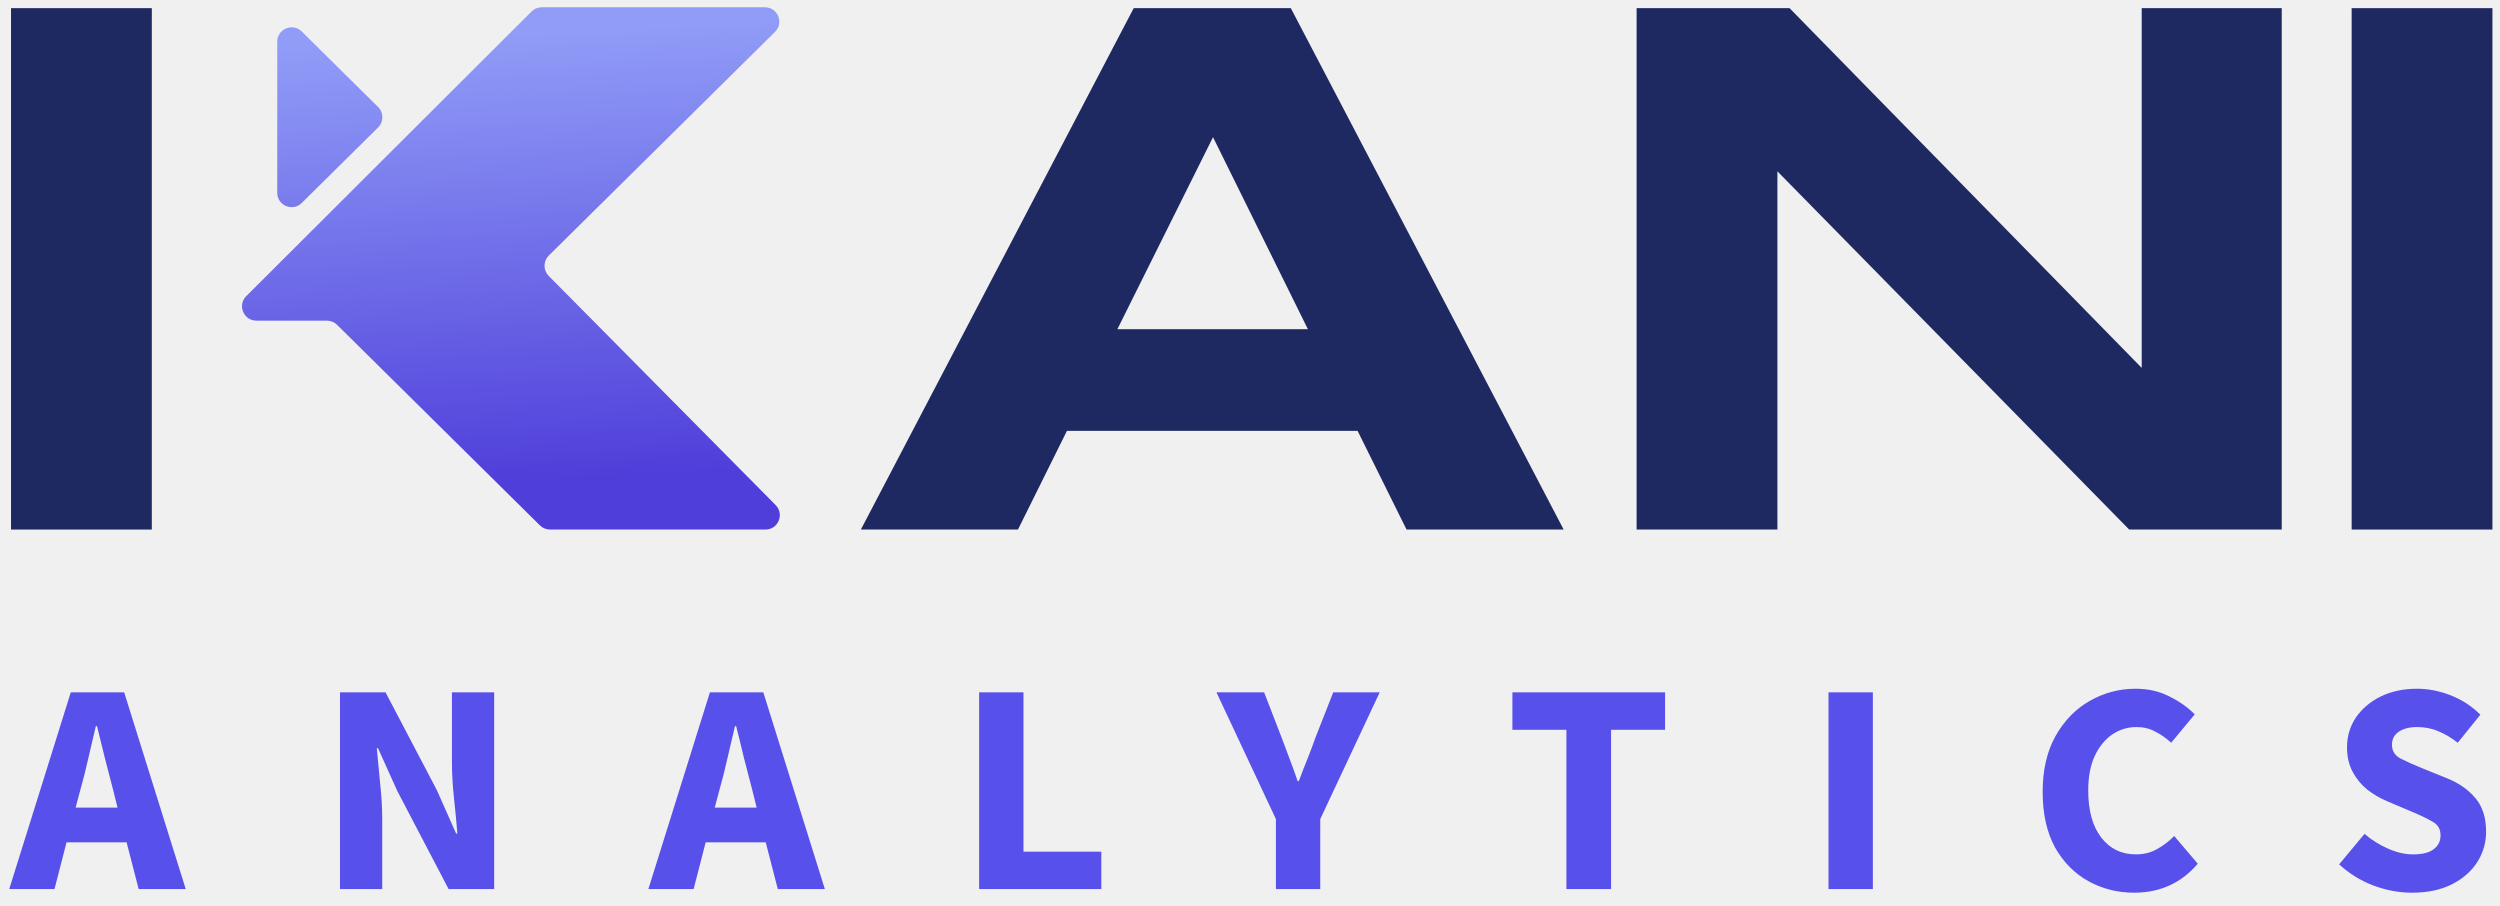
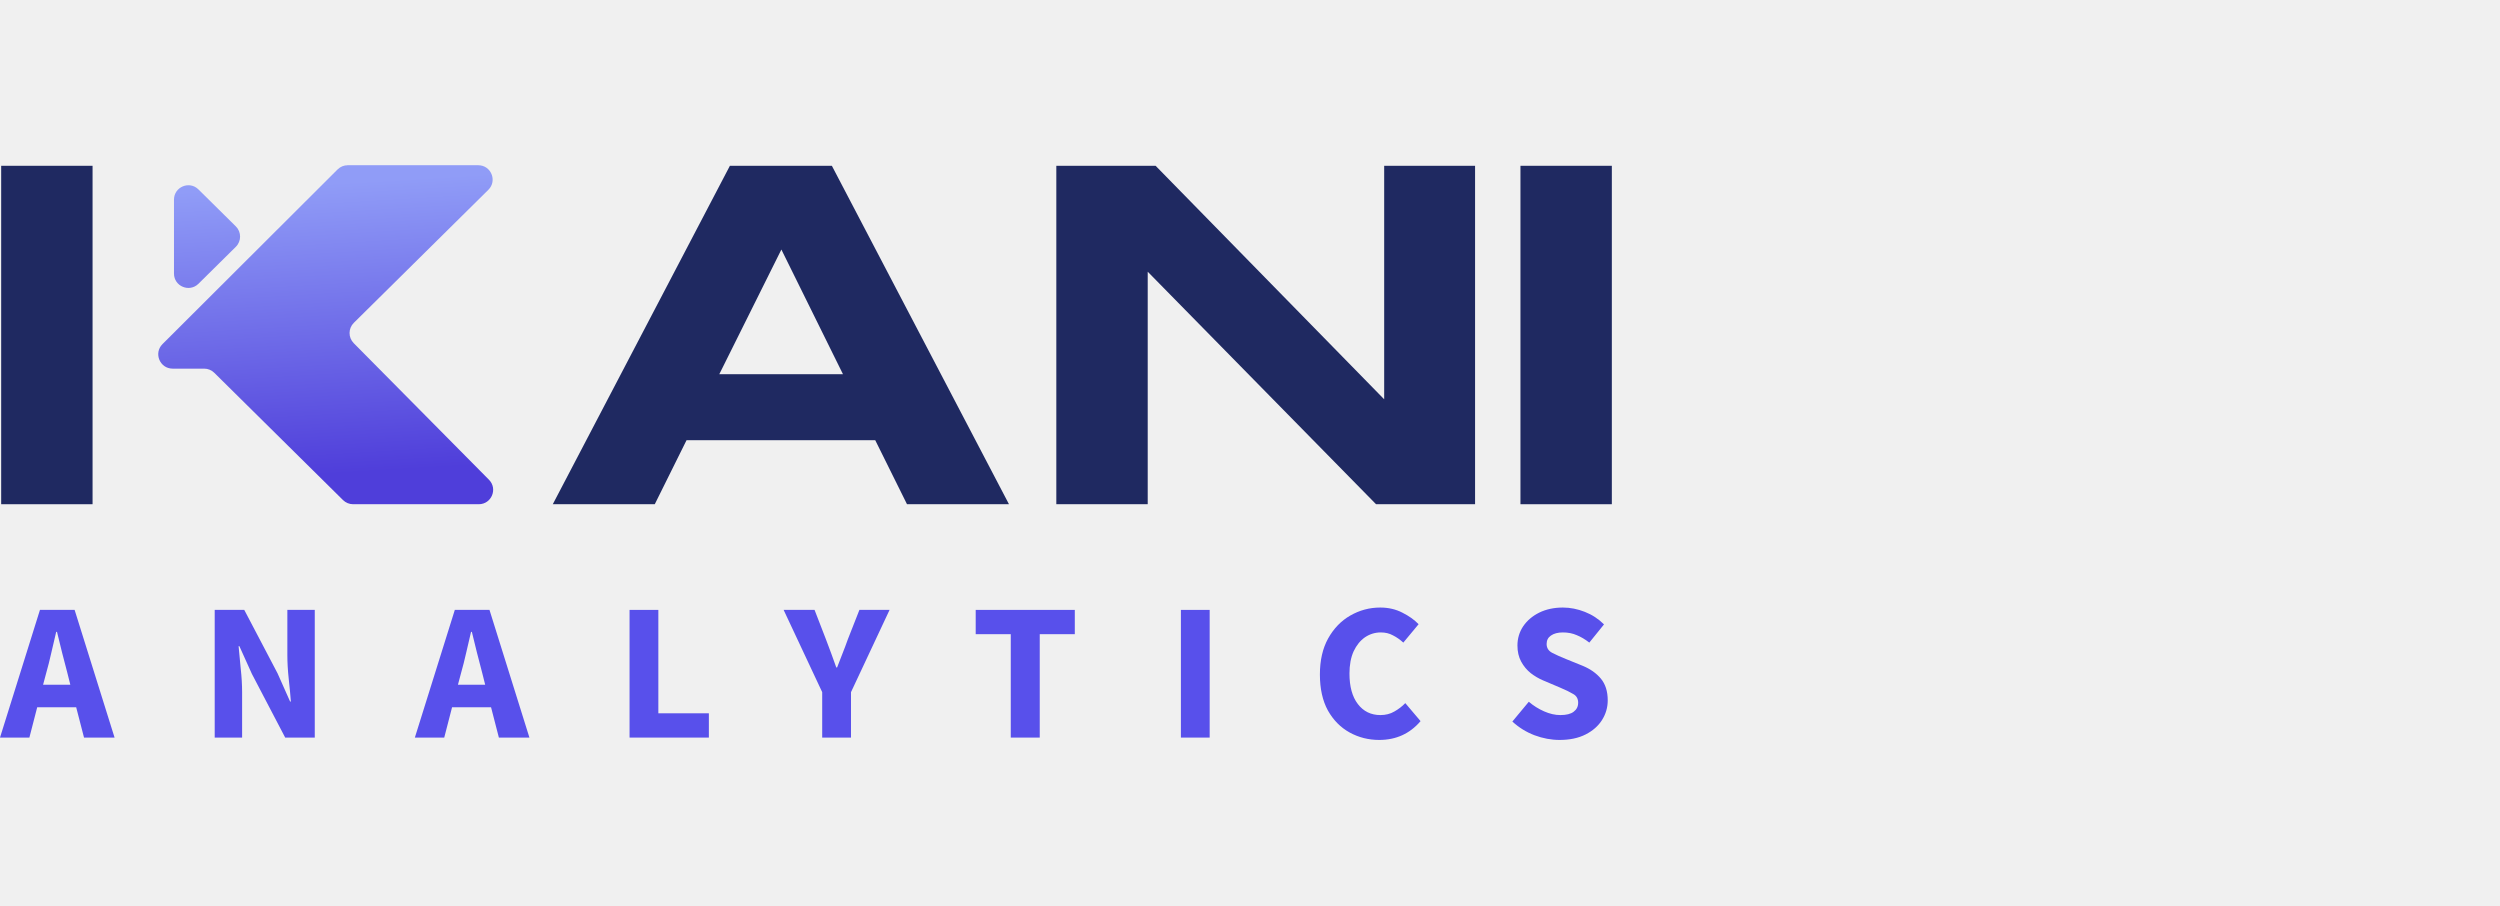
<svg xmlns="http://www.w3.org/2000/svg" width="174" height="63" viewBox="0 0 174 63" fill="none">
-   <g clip-path="url(#clip0_66_14)">
-     <path d="M5.598 54.95L5.262 56.21H8.181L7.866 54.95C7.684 54.264 7.495 53.536 7.299 52.766C7.117 51.996 6.935 51.254 6.753 50.54H6.669C6.501 51.268 6.326 52.017 6.144 52.787C5.976 53.543 5.794 54.264 5.598 54.95ZM0.642 61.88L4.926 48.188H8.643L12.927 61.88H9.651L8.811 58.625H4.632L3.792 61.88H0.642ZM23.663 61.88V48.188H26.834L30.404 54.992L31.748 58.016H31.832C31.776 57.288 31.699 56.476 31.601 55.58C31.503 54.684 31.454 53.83 31.454 53.018V48.188H34.394V61.88H31.223L27.653 55.055L26.309 52.073H26.225C26.295 52.829 26.372 53.641 26.456 54.509C26.554 55.377 26.603 56.217 26.603 57.029V61.88H23.663ZM50.081 54.95L49.745 56.21H52.664L52.349 54.95C52.167 54.264 51.978 53.536 51.782 52.766C51.6 51.996 51.419 51.254 51.236 50.54H51.153C50.984 51.268 50.809 52.017 50.627 52.787C50.459 53.543 50.278 54.264 50.081 54.95ZM45.126 61.88L49.41 48.188H53.127L57.41 61.88H54.135L53.294 58.625H49.115L48.276 61.88H45.126ZM68.147 61.88V48.188H71.234V59.276H76.652V61.88H68.147ZM88.803 61.88V57.008L84.666 48.188H87.984L89.202 51.338C89.398 51.856 89.587 52.36 89.769 52.85C89.951 53.326 90.133 53.83 90.315 54.362H90.399C90.595 53.83 90.791 53.326 90.987 52.85C91.183 52.36 91.372 51.856 91.554 51.338L92.793 48.188H96.027L91.89 57.008V61.88H88.803ZM109.022 61.88V50.792H105.263V48.188H115.889V50.792H112.13V61.88H109.022ZM127.264 61.88V48.188H130.351V61.88H127.264ZM148.532 62.132C147.384 62.132 146.327 61.866 145.361 61.334C144.395 60.802 143.618 60.018 143.03 58.982C142.456 57.932 142.169 56.644 142.169 55.118C142.169 53.606 142.463 52.318 143.051 51.254C143.653 50.176 144.444 49.357 145.424 48.797C146.418 48.223 147.489 47.936 148.637 47.936C149.519 47.936 150.31 48.118 151.01 48.482C151.71 48.832 152.291 49.245 152.753 49.721L151.115 51.695C150.765 51.373 150.394 51.114 150.002 50.918C149.624 50.708 149.19 50.603 148.7 50.603C148.084 50.603 147.517 50.778 146.999 51.128C146.495 51.478 146.089 51.982 145.781 52.64C145.487 53.298 145.34 54.089 145.34 55.013C145.34 56.413 145.641 57.505 146.243 58.289C146.845 59.073 147.65 59.465 148.658 59.465C149.218 59.465 149.715 59.339 150.149 59.087C150.597 58.835 150.989 58.534 151.325 58.184L152.963 60.116C151.815 61.46 150.338 62.132 148.532 62.132ZM167.867 62.132C166.971 62.132 166.075 61.964 165.179 61.628C164.297 61.292 163.506 60.802 162.806 60.158L164.57 58.037C165.06 58.457 165.606 58.8 166.208 59.066C166.81 59.332 167.391 59.465 167.951 59.465C168.595 59.465 169.071 59.346 169.379 59.108C169.701 58.87 169.862 58.548 169.862 58.142C169.862 57.708 169.68 57.393 169.316 57.197C168.966 56.987 168.49 56.756 167.888 56.504L166.103 55.748C165.641 55.552 165.2 55.293 164.78 54.971C164.36 54.635 164.017 54.222 163.751 53.732C163.485 53.242 163.352 52.668 163.352 52.01C163.352 51.254 163.555 50.568 163.961 49.952C164.381 49.336 164.955 48.846 165.683 48.482C166.425 48.118 167.272 47.936 168.224 47.936C169.008 47.936 169.792 48.09 170.576 48.398C171.36 48.706 172.046 49.154 172.634 49.742L171.059 51.695C170.611 51.345 170.163 51.079 169.715 50.897C169.267 50.701 168.77 50.603 168.224 50.603C167.692 50.603 167.265 50.715 166.943 50.939C166.635 51.149 166.481 51.45 166.481 51.842C166.481 52.262 166.677 52.577 167.069 52.787C167.475 52.997 167.972 53.221 168.56 53.459L170.324 54.173C171.15 54.509 171.808 54.971 172.298 55.559C172.788 56.147 173.033 56.924 173.033 57.89C173.033 58.646 172.83 59.346 172.424 59.99C172.018 60.634 171.43 61.152 170.66 61.544C169.89 61.936 168.959 62.132 167.867 62.132Z" fill="#5850EB" />
-     <path d="M37.705 0.507H53.238C54.132 0.507 54.577 1.59 53.941 2.218L38.196 17.787C37.803 18.175 37.8 18.809 38.189 19.202L53.985 35.153C54.61 35.785 54.163 36.857 53.274 36.857H38.282C38.019 36.857 37.767 36.753 37.579 36.568L23.459 22.606C23.272 22.421 23.019 22.317 22.756 22.317H17.846C16.954 22.317 16.509 21.238 17.14 20.609L36.998 0.799C37.186 0.612 37.44 0.507 37.705 0.507Z" fill="url(#paint0_linear_66_14)" />
-     <path d="M19.297 13.417V2.902C19.297 2.014 20.369 1.567 21 2.191L26.317 7.449C26.713 7.84 26.713 8.479 26.317 8.871L21 14.128C20.369 14.753 19.297 14.305 19.297 13.417Z" fill="url(#paint1_linear_66_14)" />
-     <path d="M163.675 36.857V0.567H173.474V36.857H163.675Z" fill="#1F2961" />
-     <path d="M148.191 36.857L123.707 11.924V36.857H113.908V0.567H124.552L149.063 25.605V0.567H158.809V36.857H148.191Z" fill="#1F2961" />
-     <path d="M94.489 29.99H74.258L70.85 36.857H59.916L78.906 0.567H89.841L108.831 36.857H97.896L94.489 29.99ZM77.77 22.911H91.029L84.426 9.547L77.77 22.911Z" fill="#1F2961" />
-     <path d="M0.767 36.857V0.567H10.566V36.857H0.767Z" fill="#1F2961" />
-   </g>
+   <path d="M108.545 51.5C107.963 51.5 107.382 51.391 106.8 51.173C106.228 50.955 105.714 50.637 105.26 50.219L106.405 48.842C106.723 49.115 107.077 49.337 107.468 49.51C107.859 49.682 108.236 49.769 108.599 49.769C109.017 49.769 109.326 49.692 109.526 49.537C109.735 49.383 109.84 49.174 109.84 48.91C109.84 48.628 109.722 48.424 109.485 48.297C109.258 48.16 108.949 48.011 108.559 47.847L107.4 47.356C107.1 47.229 106.814 47.061 106.541 46.852C106.269 46.634 106.046 46.366 105.873 46.048C105.701 45.73 105.614 45.357 105.614 44.93C105.614 44.439 105.746 43.994 106.01 43.594C106.282 43.194 106.655 42.876 107.127 42.64C107.609 42.404 108.159 42.285 108.777 42.285C109.286 42.285 109.794 42.386 110.303 42.585C110.812 42.785 111.257 43.076 111.639 43.458L110.617 44.725C110.326 44.498 110.035 44.326 109.744 44.208C109.454 44.08 109.131 44.017 108.777 44.017C108.431 44.017 108.154 44.089 107.945 44.235C107.745 44.371 107.645 44.566 107.645 44.821C107.645 45.093 107.772 45.298 108.027 45.434C108.29 45.571 108.613 45.716 108.995 45.87L110.14 46.334C110.676 46.552 111.103 46.852 111.421 47.233C111.739 47.615 111.898 48.12 111.898 48.747C111.898 49.237 111.766 49.692 111.503 50.11C111.239 50.528 110.858 50.864 110.358 51.118C109.858 51.373 109.254 51.5 108.545 51.5Z" fill="#5850EB" />
+   <path d="M95.995 51.5C95.25 51.5 94.564 51.327 93.936 50.982C93.309 50.637 92.805 50.128 92.424 49.455C92.051 48.774 91.865 47.938 91.865 46.947C91.865 45.966 92.055 45.13 92.437 44.439C92.828 43.739 93.341 43.208 93.977 42.844C94.623 42.472 95.318 42.285 96.063 42.285C96.635 42.285 97.149 42.404 97.603 42.64C98.058 42.867 98.435 43.135 98.735 43.444L97.671 44.725C97.444 44.516 97.203 44.348 96.949 44.221C96.704 44.085 96.422 44.017 96.104 44.017C95.704 44.017 95.336 44.13 95 44.357C94.673 44.585 94.409 44.912 94.209 45.339C94.018 45.766 93.923 46.279 93.923 46.879C93.923 47.788 94.118 48.497 94.509 49.005C94.9 49.514 95.422 49.769 96.077 49.769C96.44 49.769 96.763 49.687 97.044 49.523C97.335 49.36 97.59 49.165 97.808 48.937L98.871 50.191C98.126 51.064 97.167 51.5 95.995 51.5Z" fill="#5850EB" />
+   <path d="M82.19 51.336V42.449H84.193V51.336H82.19Z" fill="#5850EB" />
+   <path d="M70.349 51.336V44.139H67.909V42.449H74.806V44.139H72.366V51.336H70.349Z" fill="#5850EB" />
+   <path d="M57.225 51.336V48.174L54.54 42.449H56.693L57.484 44.494C57.611 44.83 57.734 45.157 57.852 45.475C57.97 45.784 58.088 46.111 58.206 46.457H58.261C58.388 46.111 58.515 45.784 58.642 45.475C58.77 45.157 58.892 44.83 59.011 44.494L59.815 42.449H61.914L59.229 48.174V51.336H57.225Z" fill="#5850EB" />
+   <path d="M43.817 51.336V42.449H45.821V49.646H49.337V51.336H43.817Z" fill="#5850EB" />
+   <path d="M32.091 46.838L31.873 47.656H33.768L33.563 46.838C33.445 46.393 33.322 45.92 33.195 45.421C33.077 44.921 32.959 44.439 32.841 43.976H32.786C32.677 44.448 32.564 44.934 32.446 45.434C32.336 45.925 32.218 46.393 32.091 46.838ZM28.874 51.336L31.655 42.449H34.068L36.848 51.336H34.722L34.177 49.224H31.464L30.919 51.336H28.874Z" fill="#5850EB" />
+   <path d="M14.943 51.336V42.449H17.001L19.318 46.865L20.191 48.828H20.245C20.209 48.356 20.159 47.829 20.095 47.247C20.032 46.666 20 46.111 20 45.584V42.449H21.908V51.336H19.85L17.533 46.906L16.66 44.971H16.606C16.651 45.462 16.701 45.989 16.756 46.552C16.819 47.115 16.851 47.661 16.851 48.188V51.336H14.943Z" fill="#5850EB" />
+   <path d="M3.217 46.838L2.999 47.656H4.894L4.689 46.838C4.571 46.393 4.448 45.92 4.321 45.421C4.203 44.921 4.085 44.439 3.967 43.976H3.912C3.803 44.448 3.689 44.934 3.571 45.434C3.462 45.925 3.344 46.393 3.217 46.838ZM1.52588e-05 51.336L2.781 42.449H5.193L7.974 51.336H5.848L5.302 49.224H2.59L2.045 51.336H1.52588e-05Z" fill="#5850EB" />
+   <path d="M24.202 11.5H33.286C34.18 11.5 34.625 12.583 33.989 13.211L24.626 22.469C24.233 22.858 24.23 23.491 24.619 23.884L34.033 33.391C34.658 34.022 34.211 35.094 33.322 35.094H24.577C24.313 35.094 24.061 34.99 23.873 34.805L14.913 25.945C14.726 25.76 14.473 25.657 14.21 25.657H12.016C11.124 25.657 10.678 24.578 11.31 23.949L23.496 11.792C23.684 11.605 23.938 11.5 24.202 11.5Z" fill="url(#paint0_linear_87_32)" />
+   <path d="M12.109 19.039V13.895C12.109 13.007 13.181 12.559 13.812 13.184L16.414 15.756C16.809 16.148 16.809 16.787 16.414 17.178L13.812 19.75C13.181 20.375 12.109 19.928 12.109 19.039Z" fill="url(#paint1_linear_87_32)" />
+   <path d="M105.824 35.094V11.539H112.184V35.094H105.824Z" fill="#1F2961" />
+   <path d="M95.773 35.094L79.881 18.911V35.094H73.52V11.539H80.43L96.339 27.791V11.539H102.665V35.094H95.773Z" fill="#1F2961" />
+   <path d="M60.916 30.637H47.784L45.572 35.094H38.474L50.801 11.539H57.898L70.225 35.094H63.127L60.916 30.637ZM50.064 26.042H58.67L54.384 17.368L50.064 26.042Z" fill="#1F2961" />
+   <path d="M0.082 35.094V11.539H6.442V35.094H0.082Z" fill="#1F2961" />
  <defs>
-     <linearGradient id="paint0_linear_66_14" x1="35.55" y1="2.459" x2="37.423" y2="33.575" gradientUnits="userSpaceOnUse">
+     <linearGradient id="paint0_linear_87_32" x1="22.659" y1="12.767" x2="23.875" y2="32.964" gradientUnits="userSpaceOnUse">
      <stop stop-color="#909CF7" />
      <stop offset="1" stop-color="#4F3EDA" />
    </linearGradient>
-     <linearGradient id="paint1_linear_66_14" x1="35.55" y1="2.459" x2="37.423" y2="33.575" gradientUnits="userSpaceOnUse">
+     <linearGradient id="paint1_linear_87_32" x1="22.659" y1="12.767" x2="23.875" y2="32.964" gradientUnits="userSpaceOnUse">
      <stop stop-color="#909CF7" />
      <stop offset="1" stop-color="#4F3EDA" />
    </linearGradient>
-     <clipPath id="clip0_66_14">
-       <rect width="174.002" height="63" fill="white" />
-     </clipPath>
  </defs>
</svg>
